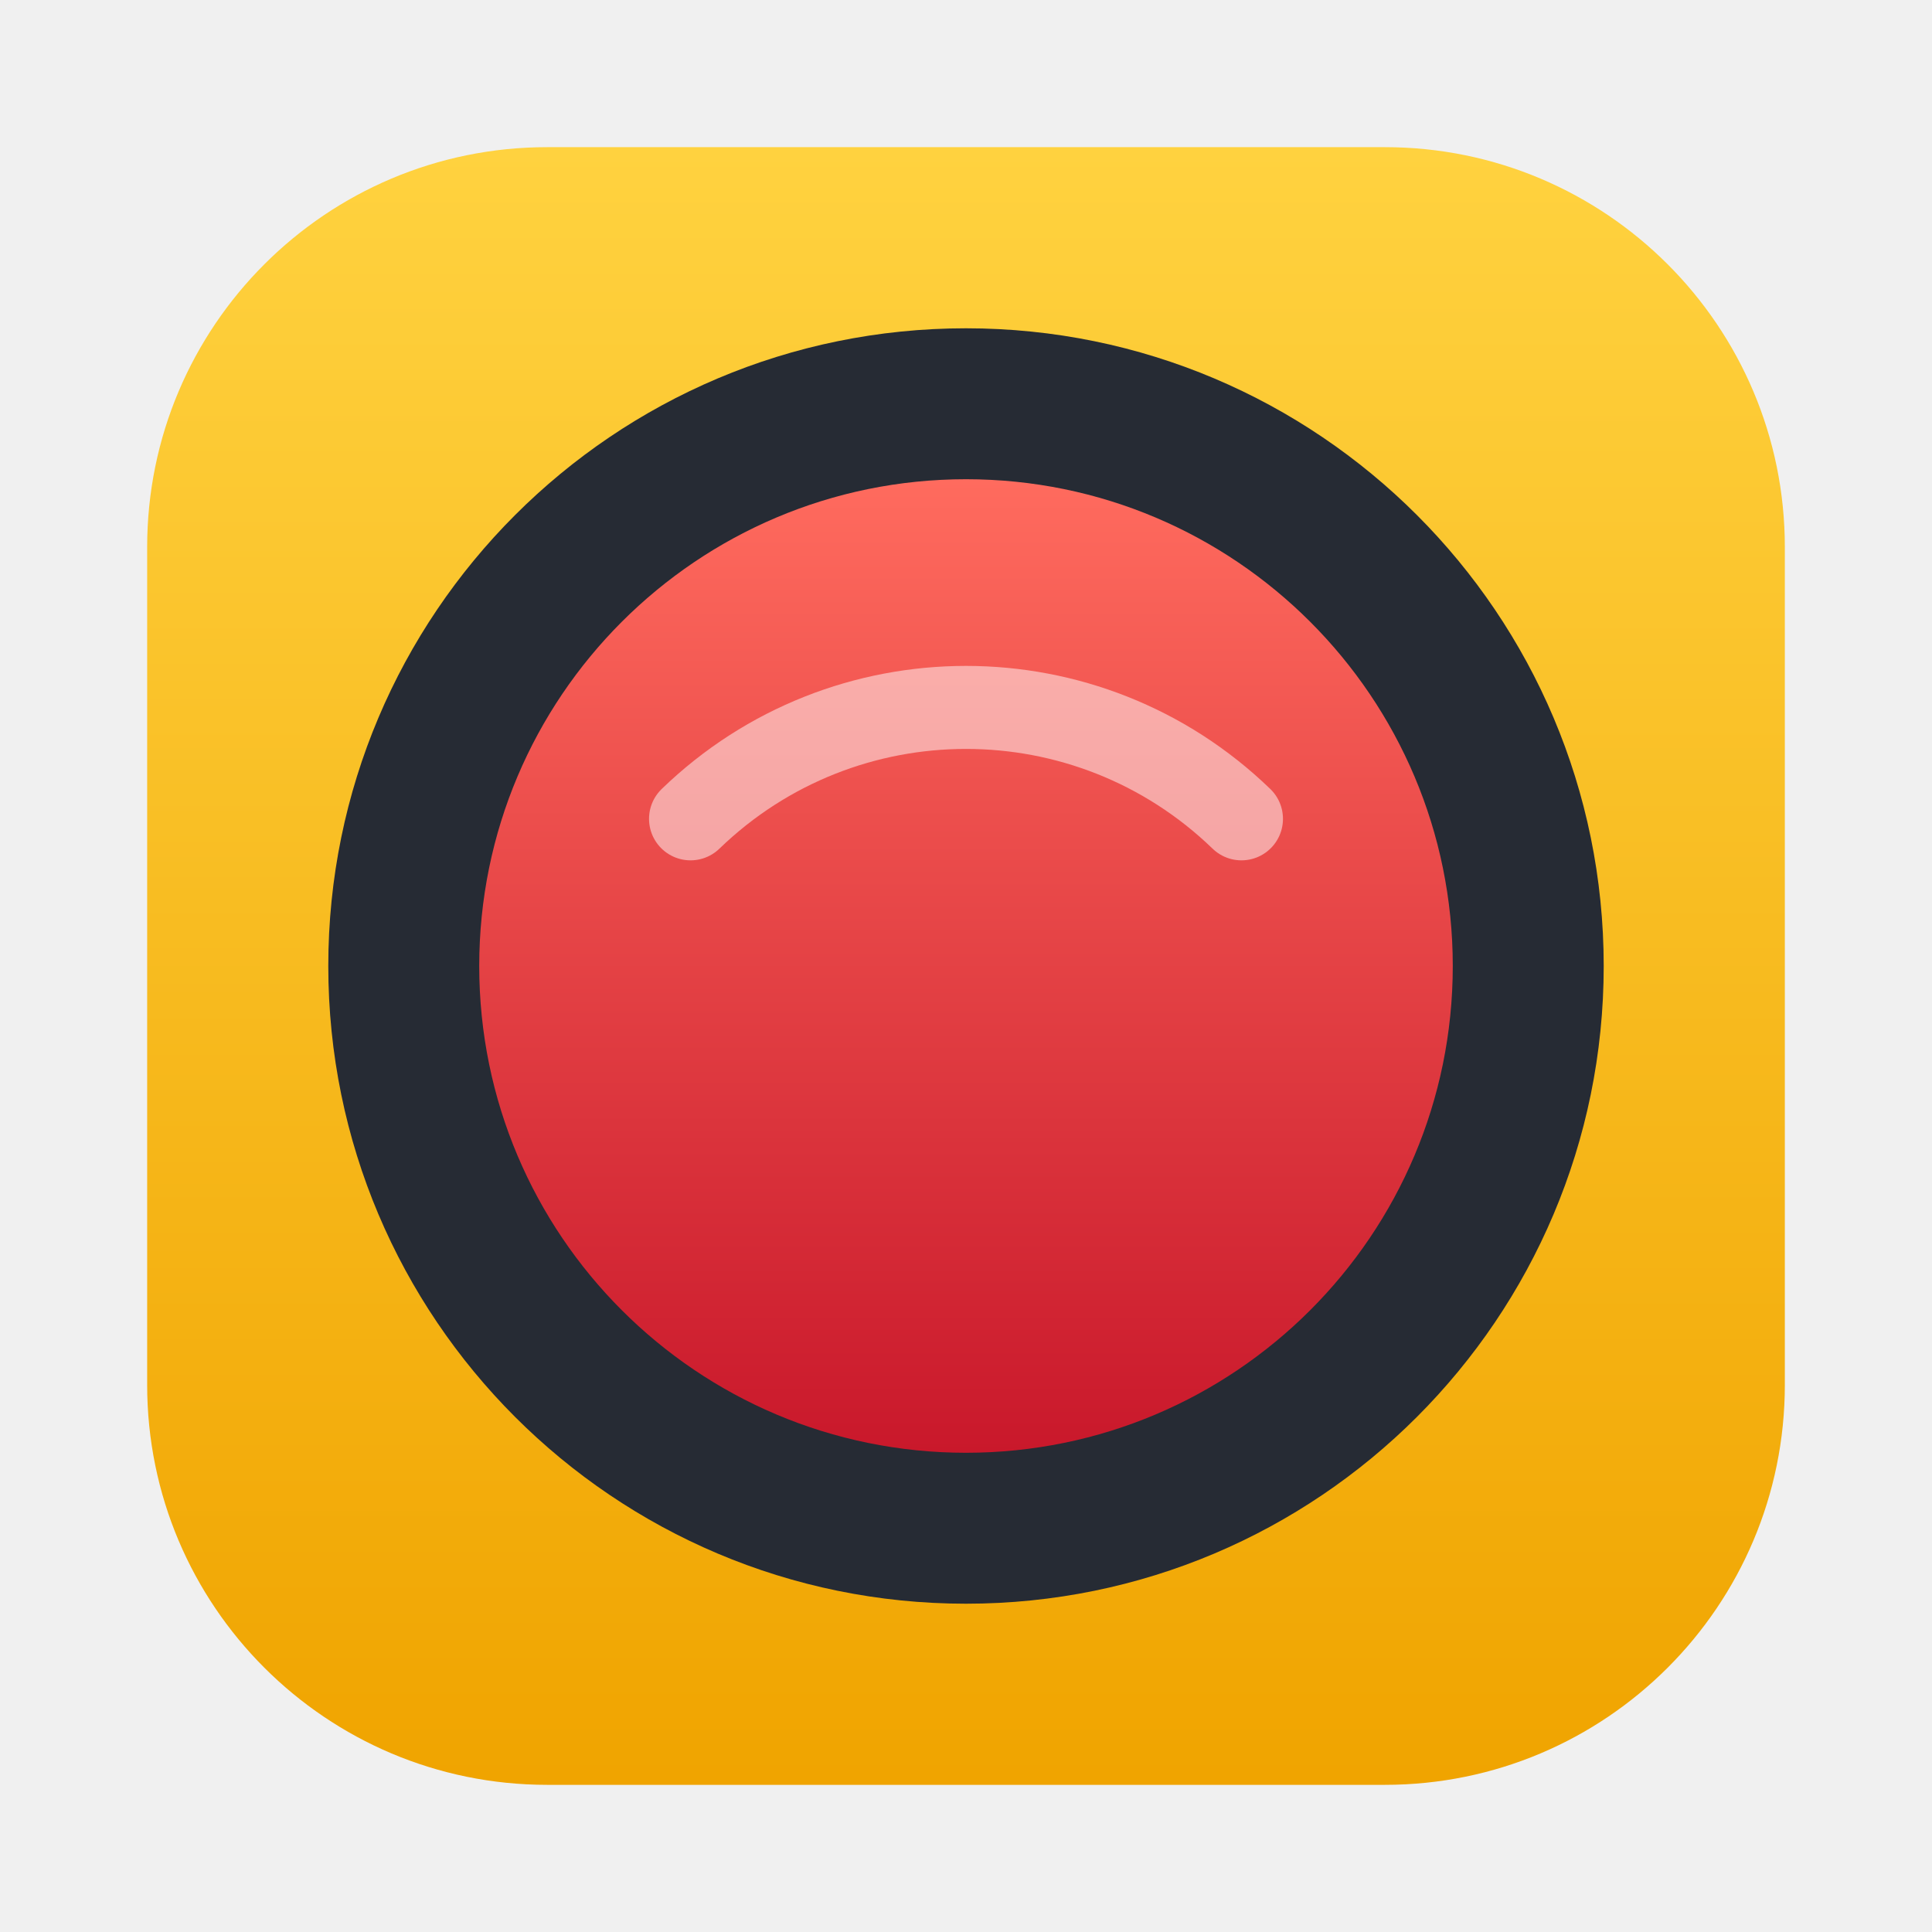
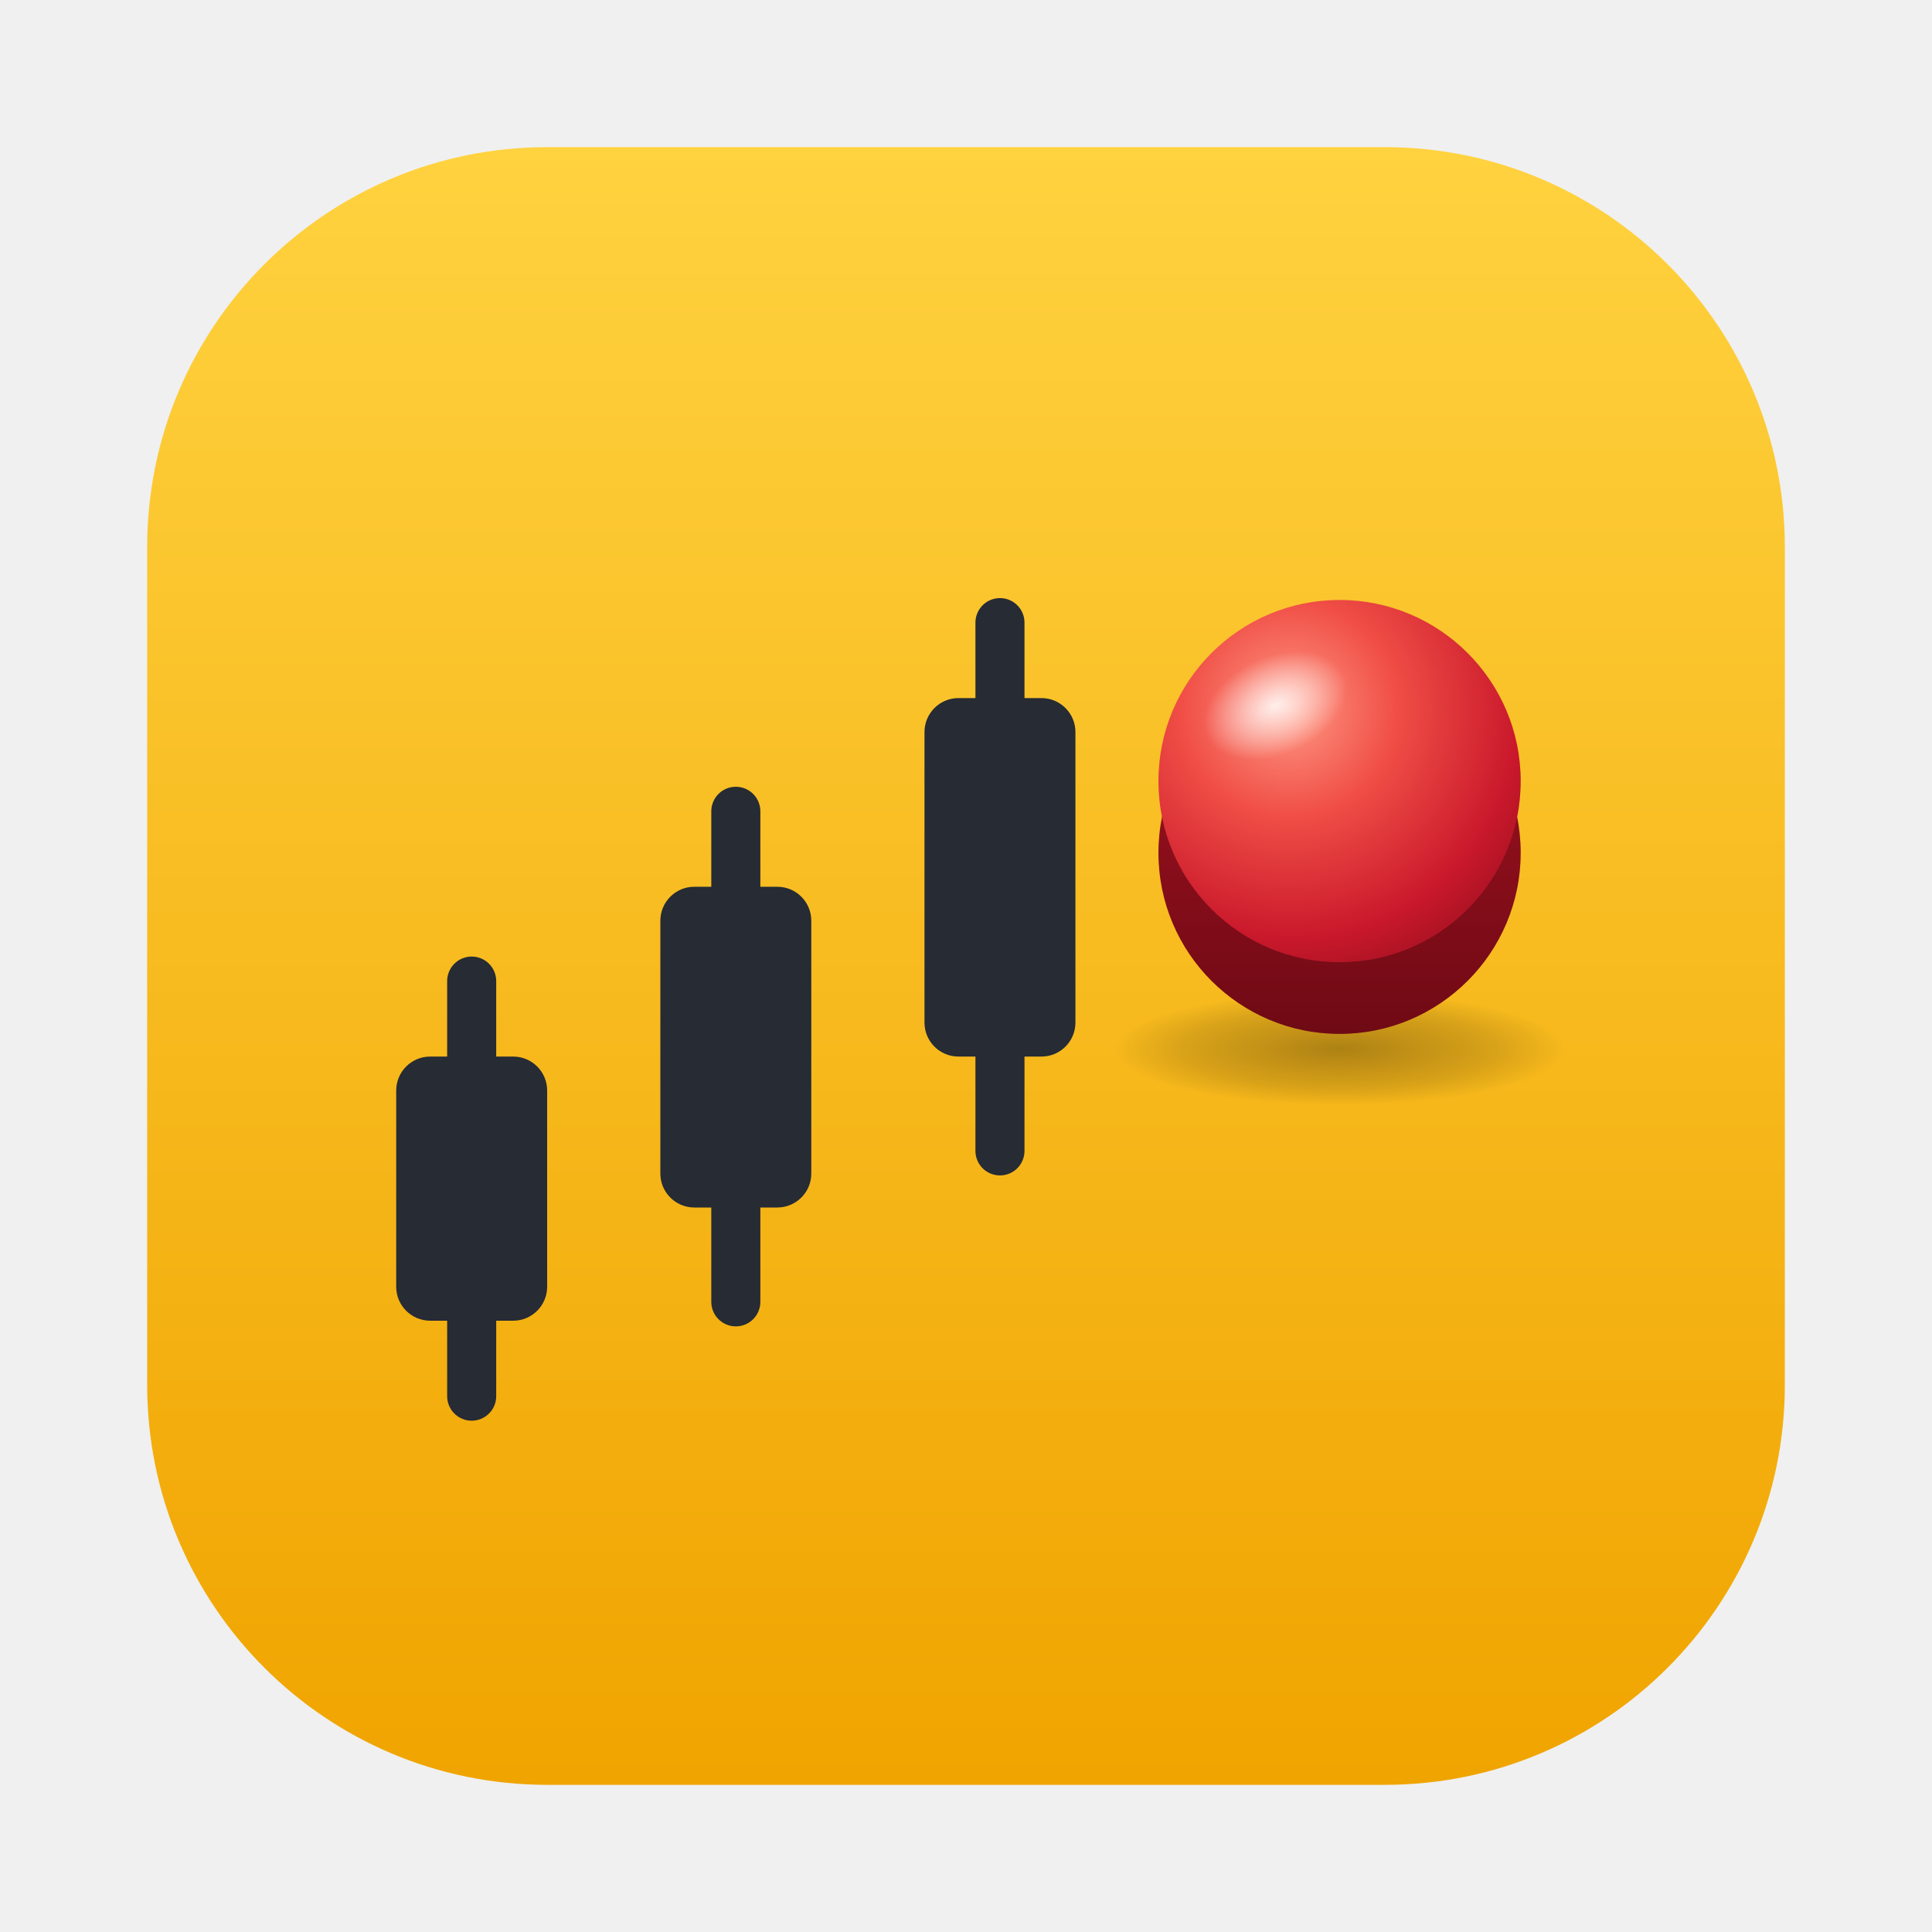
<svg xmlns="http://www.w3.org/2000/svg" viewBox="0 0 1024 1024" role="img" aria-label="Andon app icon">
  <defs>
    <linearGradient id="bg" x1="0" y1="0" x2="0" y2="1">
      <stop offset="0" stop-color="#ffd23f" />
      <stop offset="1" stop-color="#f0a400" />
    </linearGradient>
-     <linearGradient id="btn" x1="0" y1="0" x2="0" y2="1">
-       <stop offset="0" stop-color="#ff6b5e" />
-       <stop offset="1" stop-color="#c9182b" />
+     <radialGradient id="dome" cx="0.36" cy="0.30" r="0.85">
+       <stop offset="0" stop-color="#ff9a85" />
+       <stop offset="0.35" stop-color="#f04e46" />
+       <stop offset="0.75" stop-color="#c9182b" />
+       <stop offset="1" stop-color="#96101f" />
+     </radialGradient>
+     <linearGradient id="side" x1="0" y1="0" x2="0" y2="1">
+       <stop offset="0" stop-color="#a31220" />
+       <stop offset="1" stop-color="#6f0a15" />
    </linearGradient>
+     <radialGradient id="shadow" cx="0.5" cy="0.5" r="0.5">
+       <stop offset="0" stop-color="#000000" stop-opacity="0.30" />
+       <stop offset="0.7" stop-color="#000000" stop-opacity="0.12" />
+       <stop offset="1" stop-color="#000000" stop-opacity="0" />
+     </radialGradient>
+     <radialGradient id="spec" cx="0.5" cy="0.5" r="0.5">
+       <stop offset="0" stop-color="#ffffff" stop-opacity="0.85" />
+       <stop offset="0.6" stop-color="#ffffff" stop-opacity="0.35" />
+       <stop offset="1" stop-color="#ffffff" stop-opacity="0" />
+     </radialGradient>
  </defs>
  <rect x="78" y="78" width="868" height="868" rx="212" fill="url(#bg)" />
-   <circle cx="512" cy="512" r="338" fill="#262b34" />
-   <circle cx="512" cy="512" r="258" fill="url(#btn)" />
-   <path d="M 366 434 A 210 210 0 0 1 658 434" stroke="#ffffff" stroke-opacity="0.5" stroke-width="44" fill="none" stroke-linecap="round" />
+   <g stroke="#262b34" stroke-width="26" stroke-linecap="round">
+     <path d="M 250 520 L 250 740" />
+     <path d="M 390 430 L 390 690" />
+     <path d="M 530 330 L 530 610" />
+   </g>
+   <g fill="#262b34">
+     <rect x="210" y="560" width="80" height="140" rx="18" />
+     <rect x="350" y="470" width="80" height="170" rx="18" />
+     <rect x="490" y="370" width="80" height="190" rx="18" />
+   </g>
+   <ellipse cx="710" cy="556" rx="120" ry="30" fill="url(#shadow)" />
+   <circle cx="710" cy="452" r="96" fill="url(#side)" />
+   <circle cx="710" cy="414" r="96" fill="url(#dome)" />
+   <ellipse cx="676" cy="374" rx="40" ry="26" fill="url(#spec)" transform="rotate(-24 676 374)" />
</svg>
